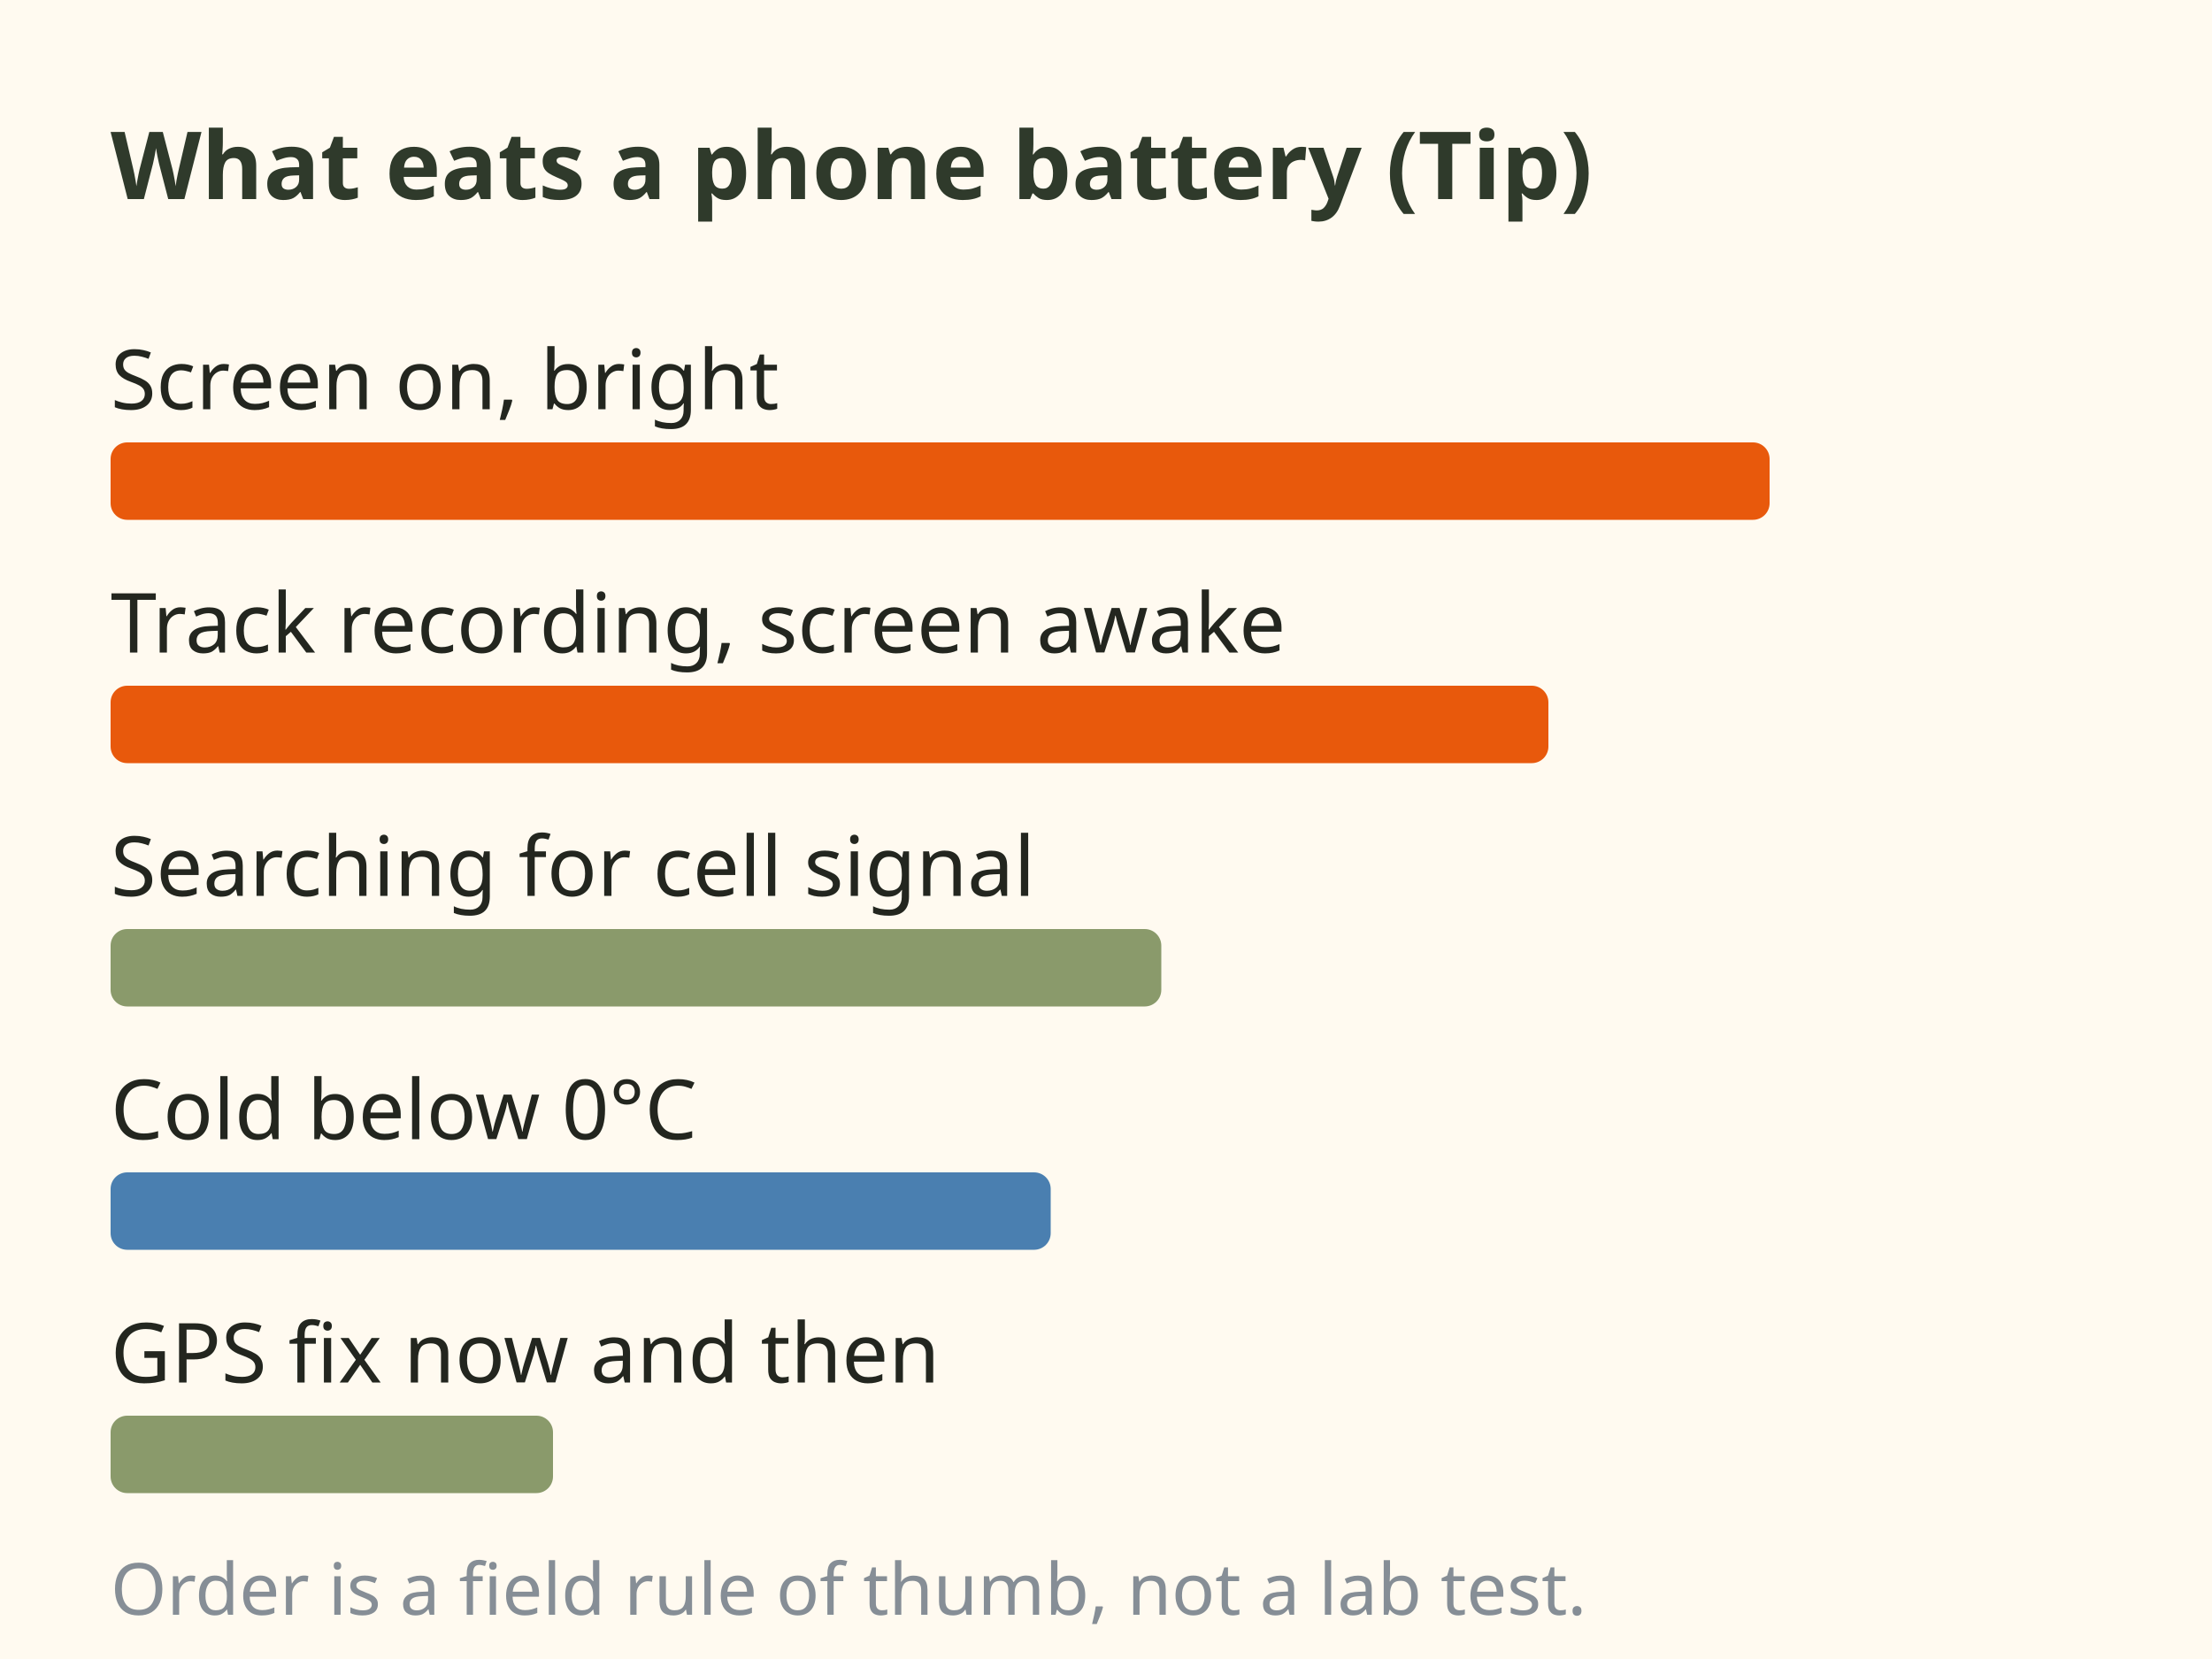
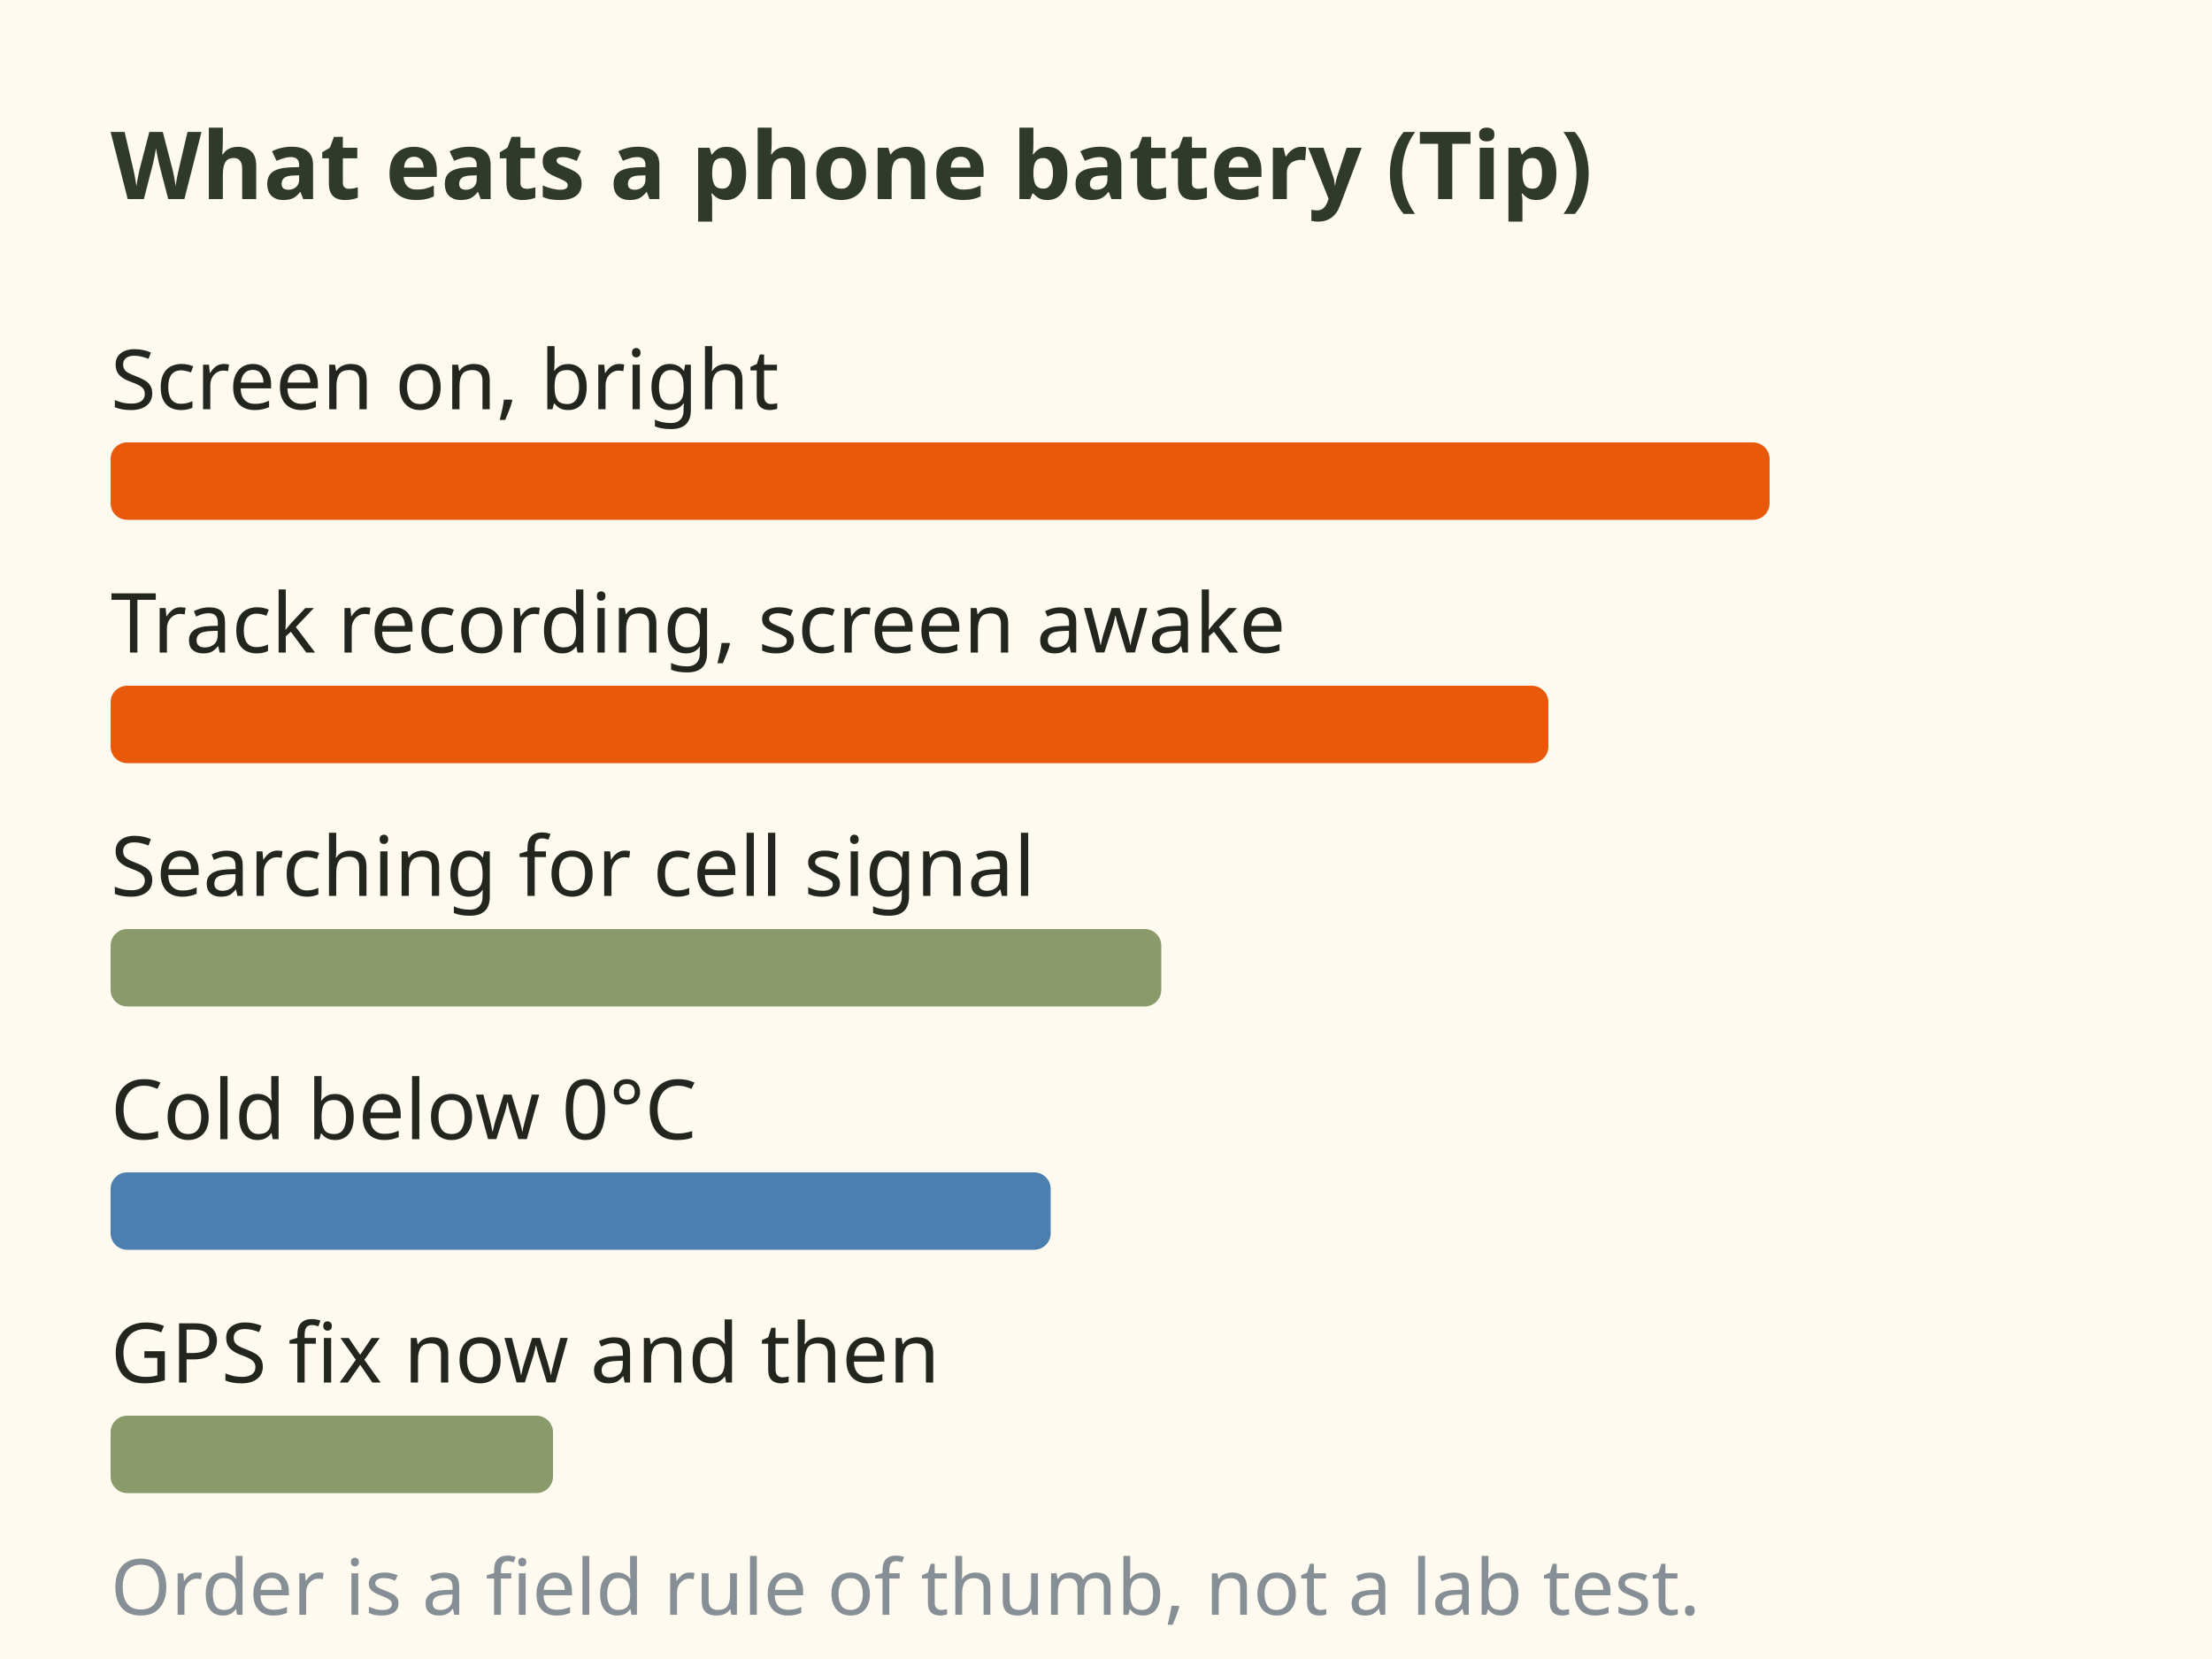
<svg xmlns="http://www.w3.org/2000/svg" viewBox="0 0 400 300" role="img" aria-label="Bar chart, labelled Tip: the biggest battery drains are a bright screen, recording a track with the screen awake, searching for cell signal, and cold below zero. An occasional GPS fix costs little.">
  <rect x="0" y="0" width="400" height="300" fill="#fffaf0" />
  <text x="20" y="36" font-family="sans-serif" font-size="17" fill="#2f3a2b" text-anchor="start" font-weight="bold">What eats a phone battery (Tip)</text>
  <text x="20" y="74" font-family="sans-serif" font-size="15" fill="#23261f" text-anchor="start">Screen on, bright</text>
  <rect x="20" y="80" width="300" height="14" rx="3" fill="#e8590c" stroke="none" stroke-width="0" />
  <text x="20" y="118" font-family="sans-serif" font-size="15" fill="#23261f" text-anchor="start">Track recording, screen awake</text>
  <rect x="20" y="124" width="260" height="14" rx="3" fill="#e8590c" stroke="none" stroke-width="0" />
  <text x="20" y="162" font-family="sans-serif" font-size="15" fill="#23261f" text-anchor="start">Searching for cell signal</text>
  <rect x="20" y="168" width="190" height="14" rx="3" fill="#8a9a6b" stroke="none" stroke-width="0" />
  <text x="20" y="206" font-family="sans-serif" font-size="15" fill="#23261f" text-anchor="start">Cold below 0°C</text>
  <rect x="20" y="212" width="170" height="14" rx="3" fill="#4a7fb0" stroke="none" stroke-width="0" />
  <text x="20" y="250" font-family="sans-serif" font-size="15" fill="#23261f" text-anchor="start">GPS fix now and then</text>
  <rect x="20" y="256" width="80" height="14" rx="3" fill="#8a9a6b" stroke="none" stroke-width="0" />
-   <text x="20" y="292" font-family="sans-serif" font-size="13" fill="#868e96" text-anchor="start">Order is a field rule of thumb, not a lab test.</text>
+   <text x="20" y="292" font-family="sans-serif" font-size="14" fill="#868e96" text-anchor="start">Order is a field rule of thumb, not a lab test.</text>
</svg>
